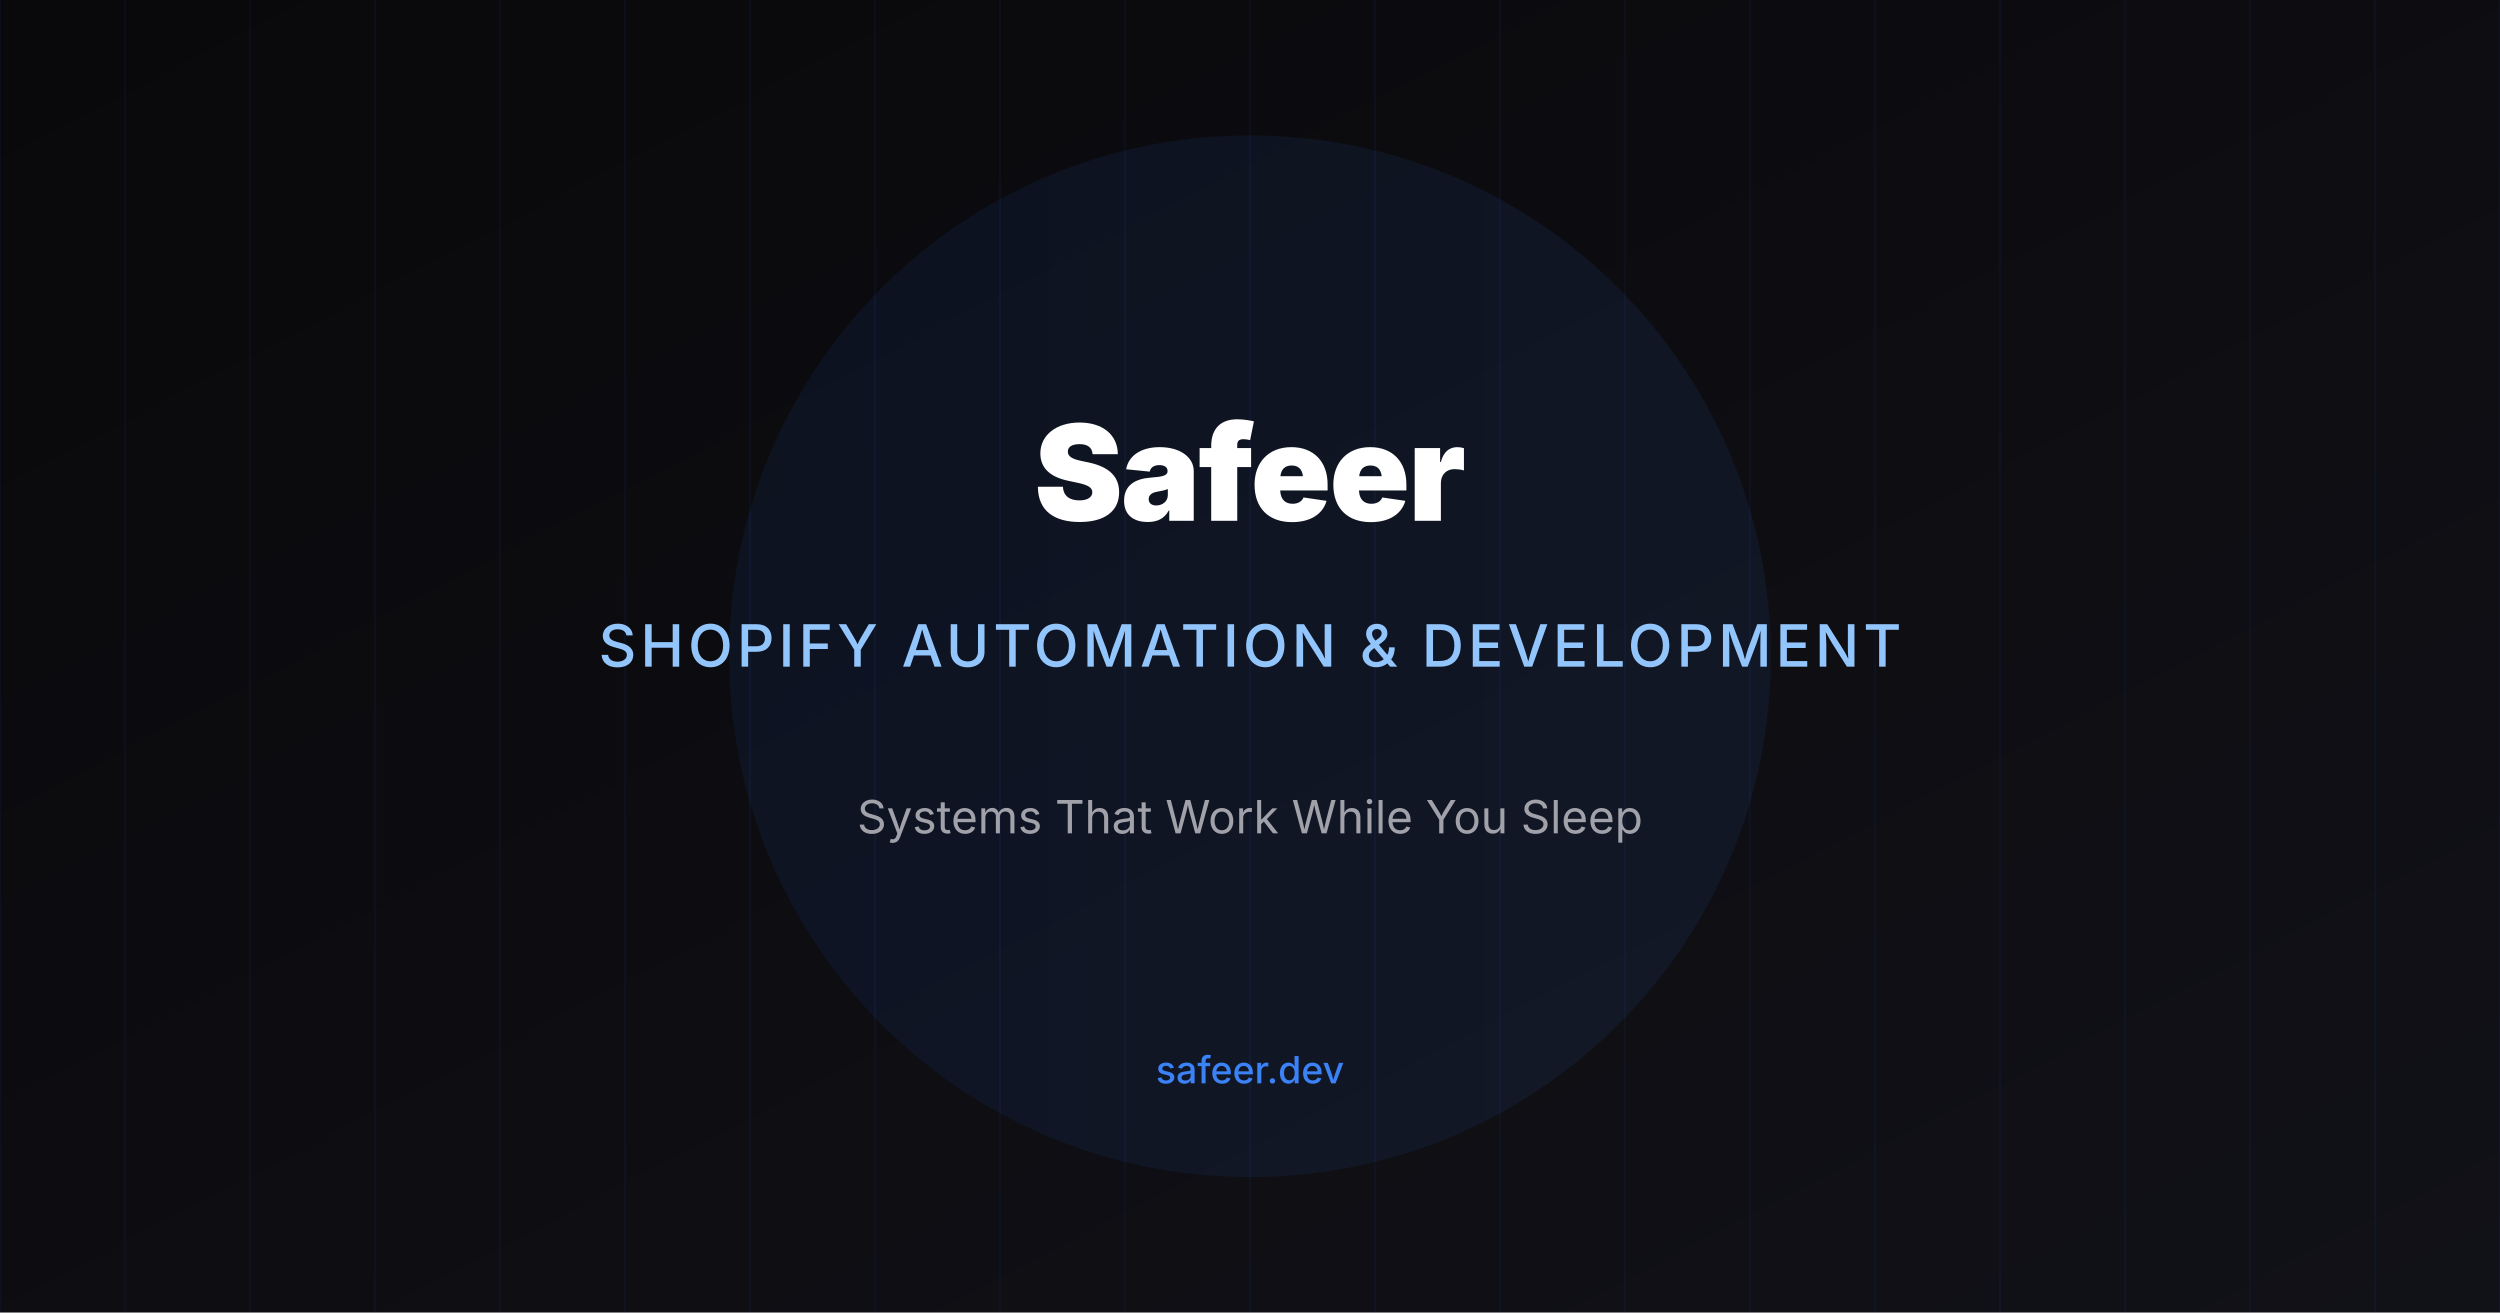
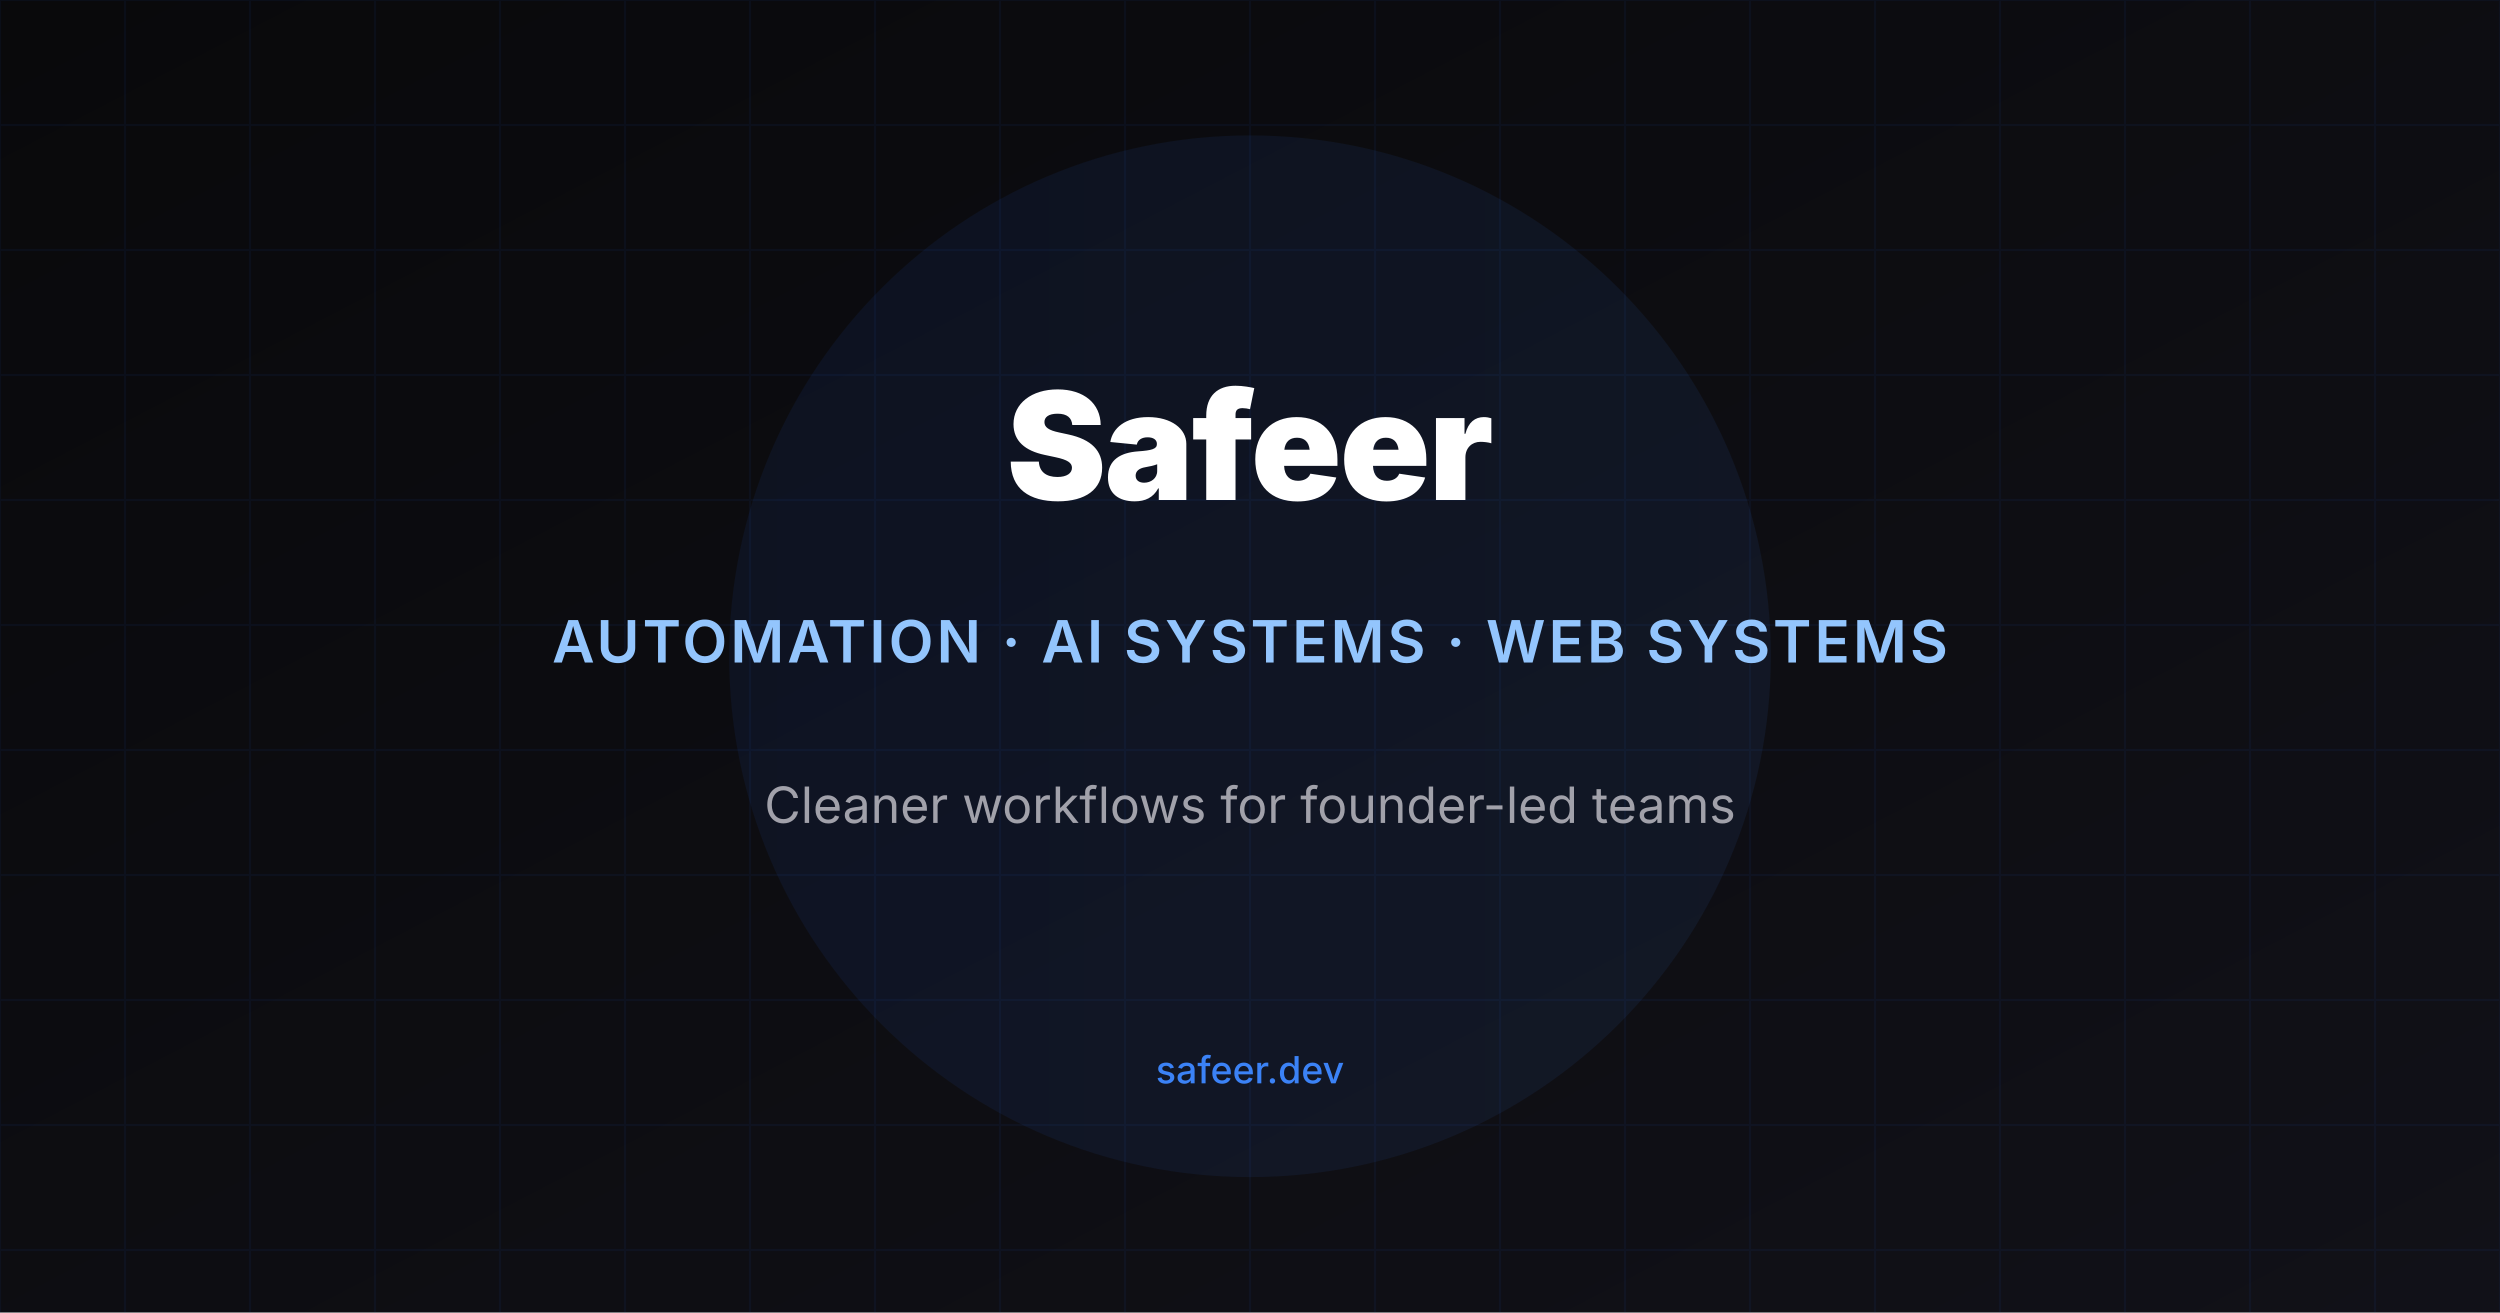
<svg xmlns="http://www.w3.org/2000/svg" width="1200" height="630" viewBox="0 0 1200 630">
  <defs>
    <linearGradient id="bg" x1="0%" y1="0%" x2="100%" y2="100%">
      <stop offset="0%" stop-color="#09090b" />
      <stop offset="100%" stop-color="#111118" />
    </linearGradient>
    <linearGradient id="accent" x1="0%" y1="0%" x2="100%" y2="0%">
      <stop offset="0%" stop-color="#2563eb" />
      <stop offset="100%" stop-color="#3b82f6" />
    </linearGradient>
  </defs>
  <rect width="1200" height="630" fill="url(#bg)" />
  <g opacity="0.06">
-     <line x1="0" y1="0" x2="0" y2="630" stroke="#2563eb" stroke-width="1" />
-     <line x1="60" y1="0" x2="60" y2="630" stroke="#2563eb" stroke-width="1" />
-     <line x1="120" y1="0" x2="120" y2="630" stroke="#2563eb" stroke-width="1" />
-     <line x1="180" y1="0" x2="180" y2="630" stroke="#2563eb" stroke-width="1" />
-     <line x1="240" y1="0" x2="240" y2="630" stroke="#2563eb" stroke-width="1" />
-     <line x1="300" y1="0" x2="300" y2="630" stroke="#2563eb" stroke-width="1" />
-     <line x1="360" y1="0" x2="360" y2="630" stroke="#2563eb" stroke-width="1" />
-     <line x1="420" y1="0" x2="420" y2="630" stroke="#2563eb" stroke-width="1" />
-     <line x1="480" y1="0" x2="480" y2="630" stroke="#2563eb" stroke-width="1" />
-     <line x1="540" y1="0" x2="540" y2="630" stroke="#2563eb" stroke-width="1" />
-     <line x1="600" y1="0" x2="600" y2="630" stroke="#2563eb" stroke-width="1" />
-     <line x1="660" y1="0" x2="660" y2="630" stroke="#2563eb" stroke-width="1" />
-     <line x1="720" y1="0" x2="720" y2="630" stroke="#2563eb" stroke-width="1" />
-     <line x1="780" y1="0" x2="780" y2="630" stroke="#2563eb" stroke-width="1" />
-     <line x1="840" y1="0" x2="840" y2="630" stroke="#2563eb" stroke-width="1" />
-     <line x1="900" y1="0" x2="900" y2="630" stroke="#2563eb" stroke-width="1" />
-     <line x1="960" y1="0" x2="960" y2="630" stroke="#2563eb" stroke-width="1" />
-     <line x1="1020" y1="0" x2="1020" y2="630" stroke="#2563eb" stroke-width="1" />
-     <line x1="1080" y1="0" x2="1080" y2="630" stroke="#2563eb" stroke-width="1" />
-     <line x1="1140" y1="0" x2="1140" y2="630" stroke="#2563eb" stroke-width="1" />
-     <line x1="1200" y1="0" x2="1200" y2="630" stroke="#2563eb" stroke-width="1" />
+     <path d="M0 0H1200M0 60H1200M0 120H1200M0 180H1200M0 240H1200M0 300H1200M0 360H1200M0 420H1200M0 480H1200M0 540H1200M0 600H1200" stroke="#2563eb" stroke-width="1" />
+     <path d="M0 0V630M60 0V630M120 0V630M180 0V630M240 0V630M300 0V630M360 0V630M420 0V630M480 0V630M540 0V630M600 0V630M660 0V630M720 0V630M780 0V630M840 0V630M900 0V630M960 0V630M1020 0V630M1080 0V630M1140 0V630M1200 0V630" stroke="#2563eb" stroke-width="1" />
  </g>
  <circle cx="600" cy="315" r="250" fill="url(#accent)" opacity="0.08" />
-   <text x="600" y="250" text-anchor="middle" font-family="system-ui, -apple-system, sans-serif" font-size="64" font-weight="900" fill="#ffffff" letter-spacing="-1">Safeer</text>
-   <text x="600" y="320" text-anchor="middle" font-family="system-ui, -apple-system, sans-serif" font-size="28" font-weight="500" fill="#93c5fd" letter-spacing="2">SHOPIFY AUTOMATION &amp; DEVELOPMENT</text>
-   <text x="600" y="400" text-anchor="middle" font-family="system-ui, -apple-system, sans-serif" font-size="22" font-weight="400" fill="#a1a1aa">Systems That Work While You Sleep</text>
+   <text x="600" y="240" text-anchor="middle" font-family="system-ui, -apple-system, sans-serif" font-size="72" font-weight="900" fill="#ffffff" letter-spacing="-1">Safeer</text>
+   <text x="600" y="318" text-anchor="middle" font-family="system-ui, -apple-system, sans-serif" font-size="28" font-weight="600" fill="#93c5fd" letter-spacing="1.5">AUTOMATION · AI SYSTEMS · WEB SYSTEMS</text>
+   <text x="600" y="395" text-anchor="middle" font-family="system-ui, -apple-system, sans-serif" font-size="24" font-weight="400" fill="#a1a1aa">Cleaner workflows for founder-led teams</text>
  <text x="600" y="520" text-anchor="middle" font-family="system-ui, -apple-system, sans-serif" font-size="18" font-weight="500" fill="#3b82f6">safeer.dev</text>
</svg>
